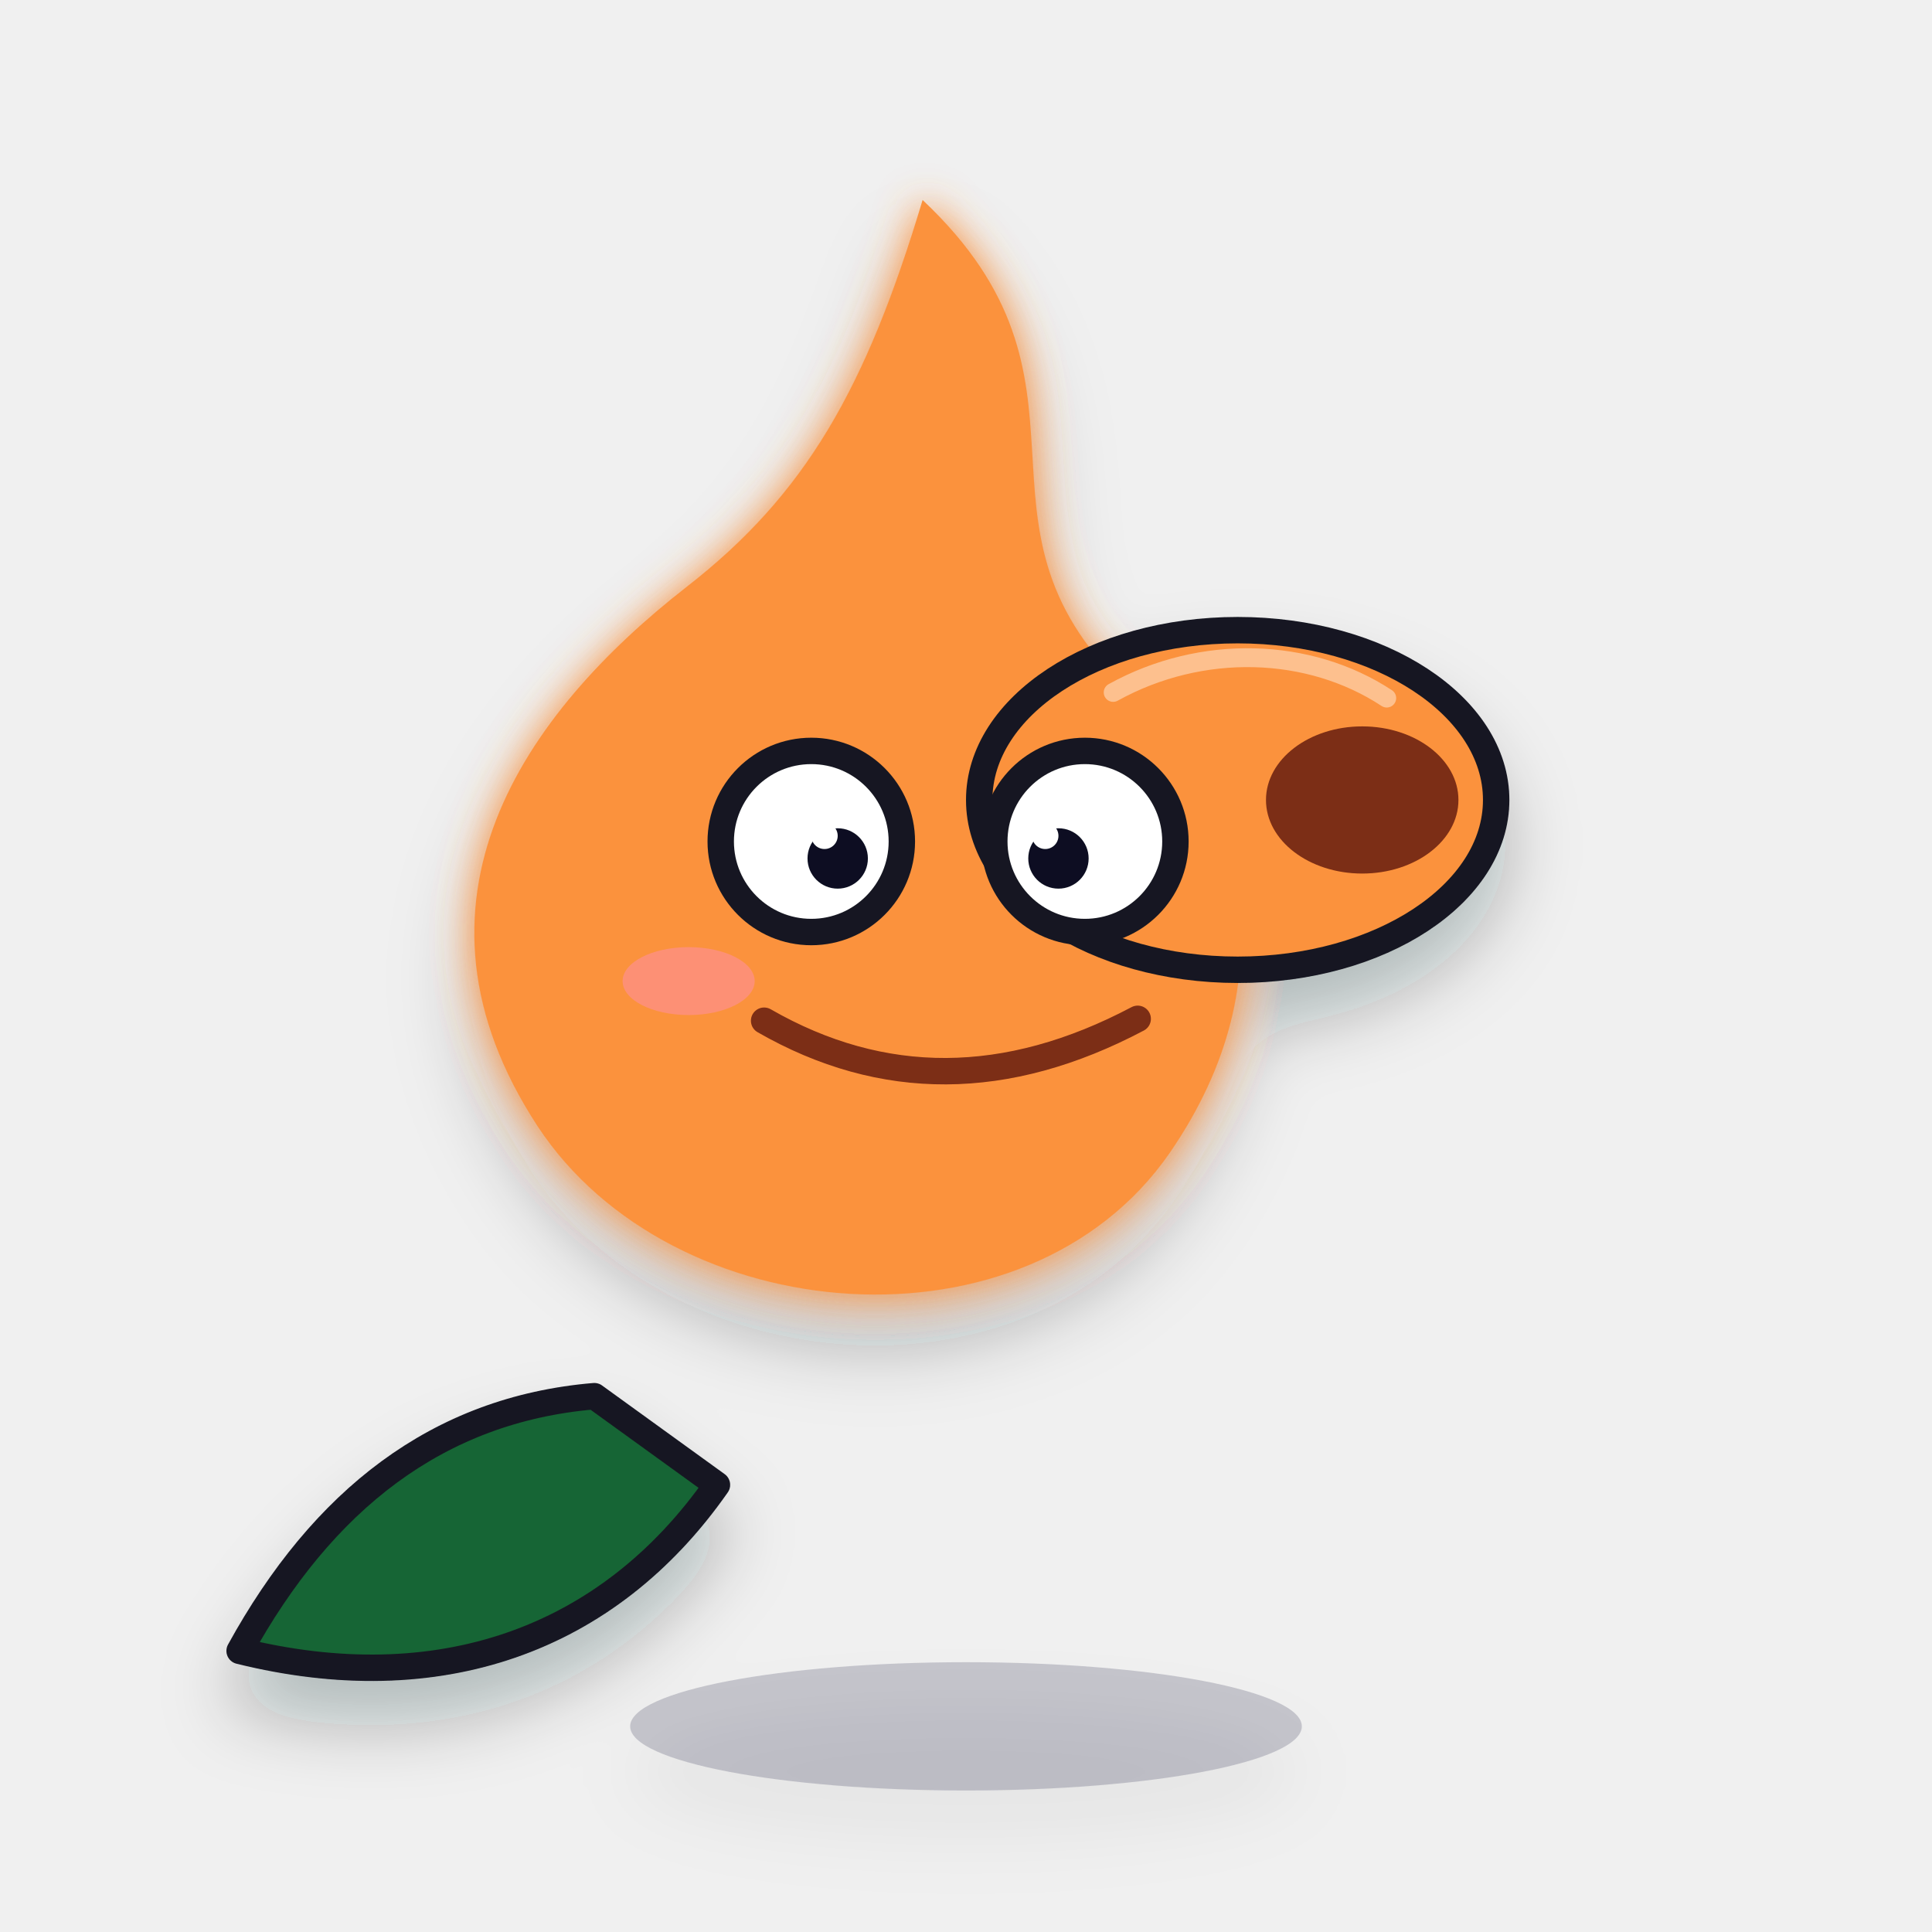
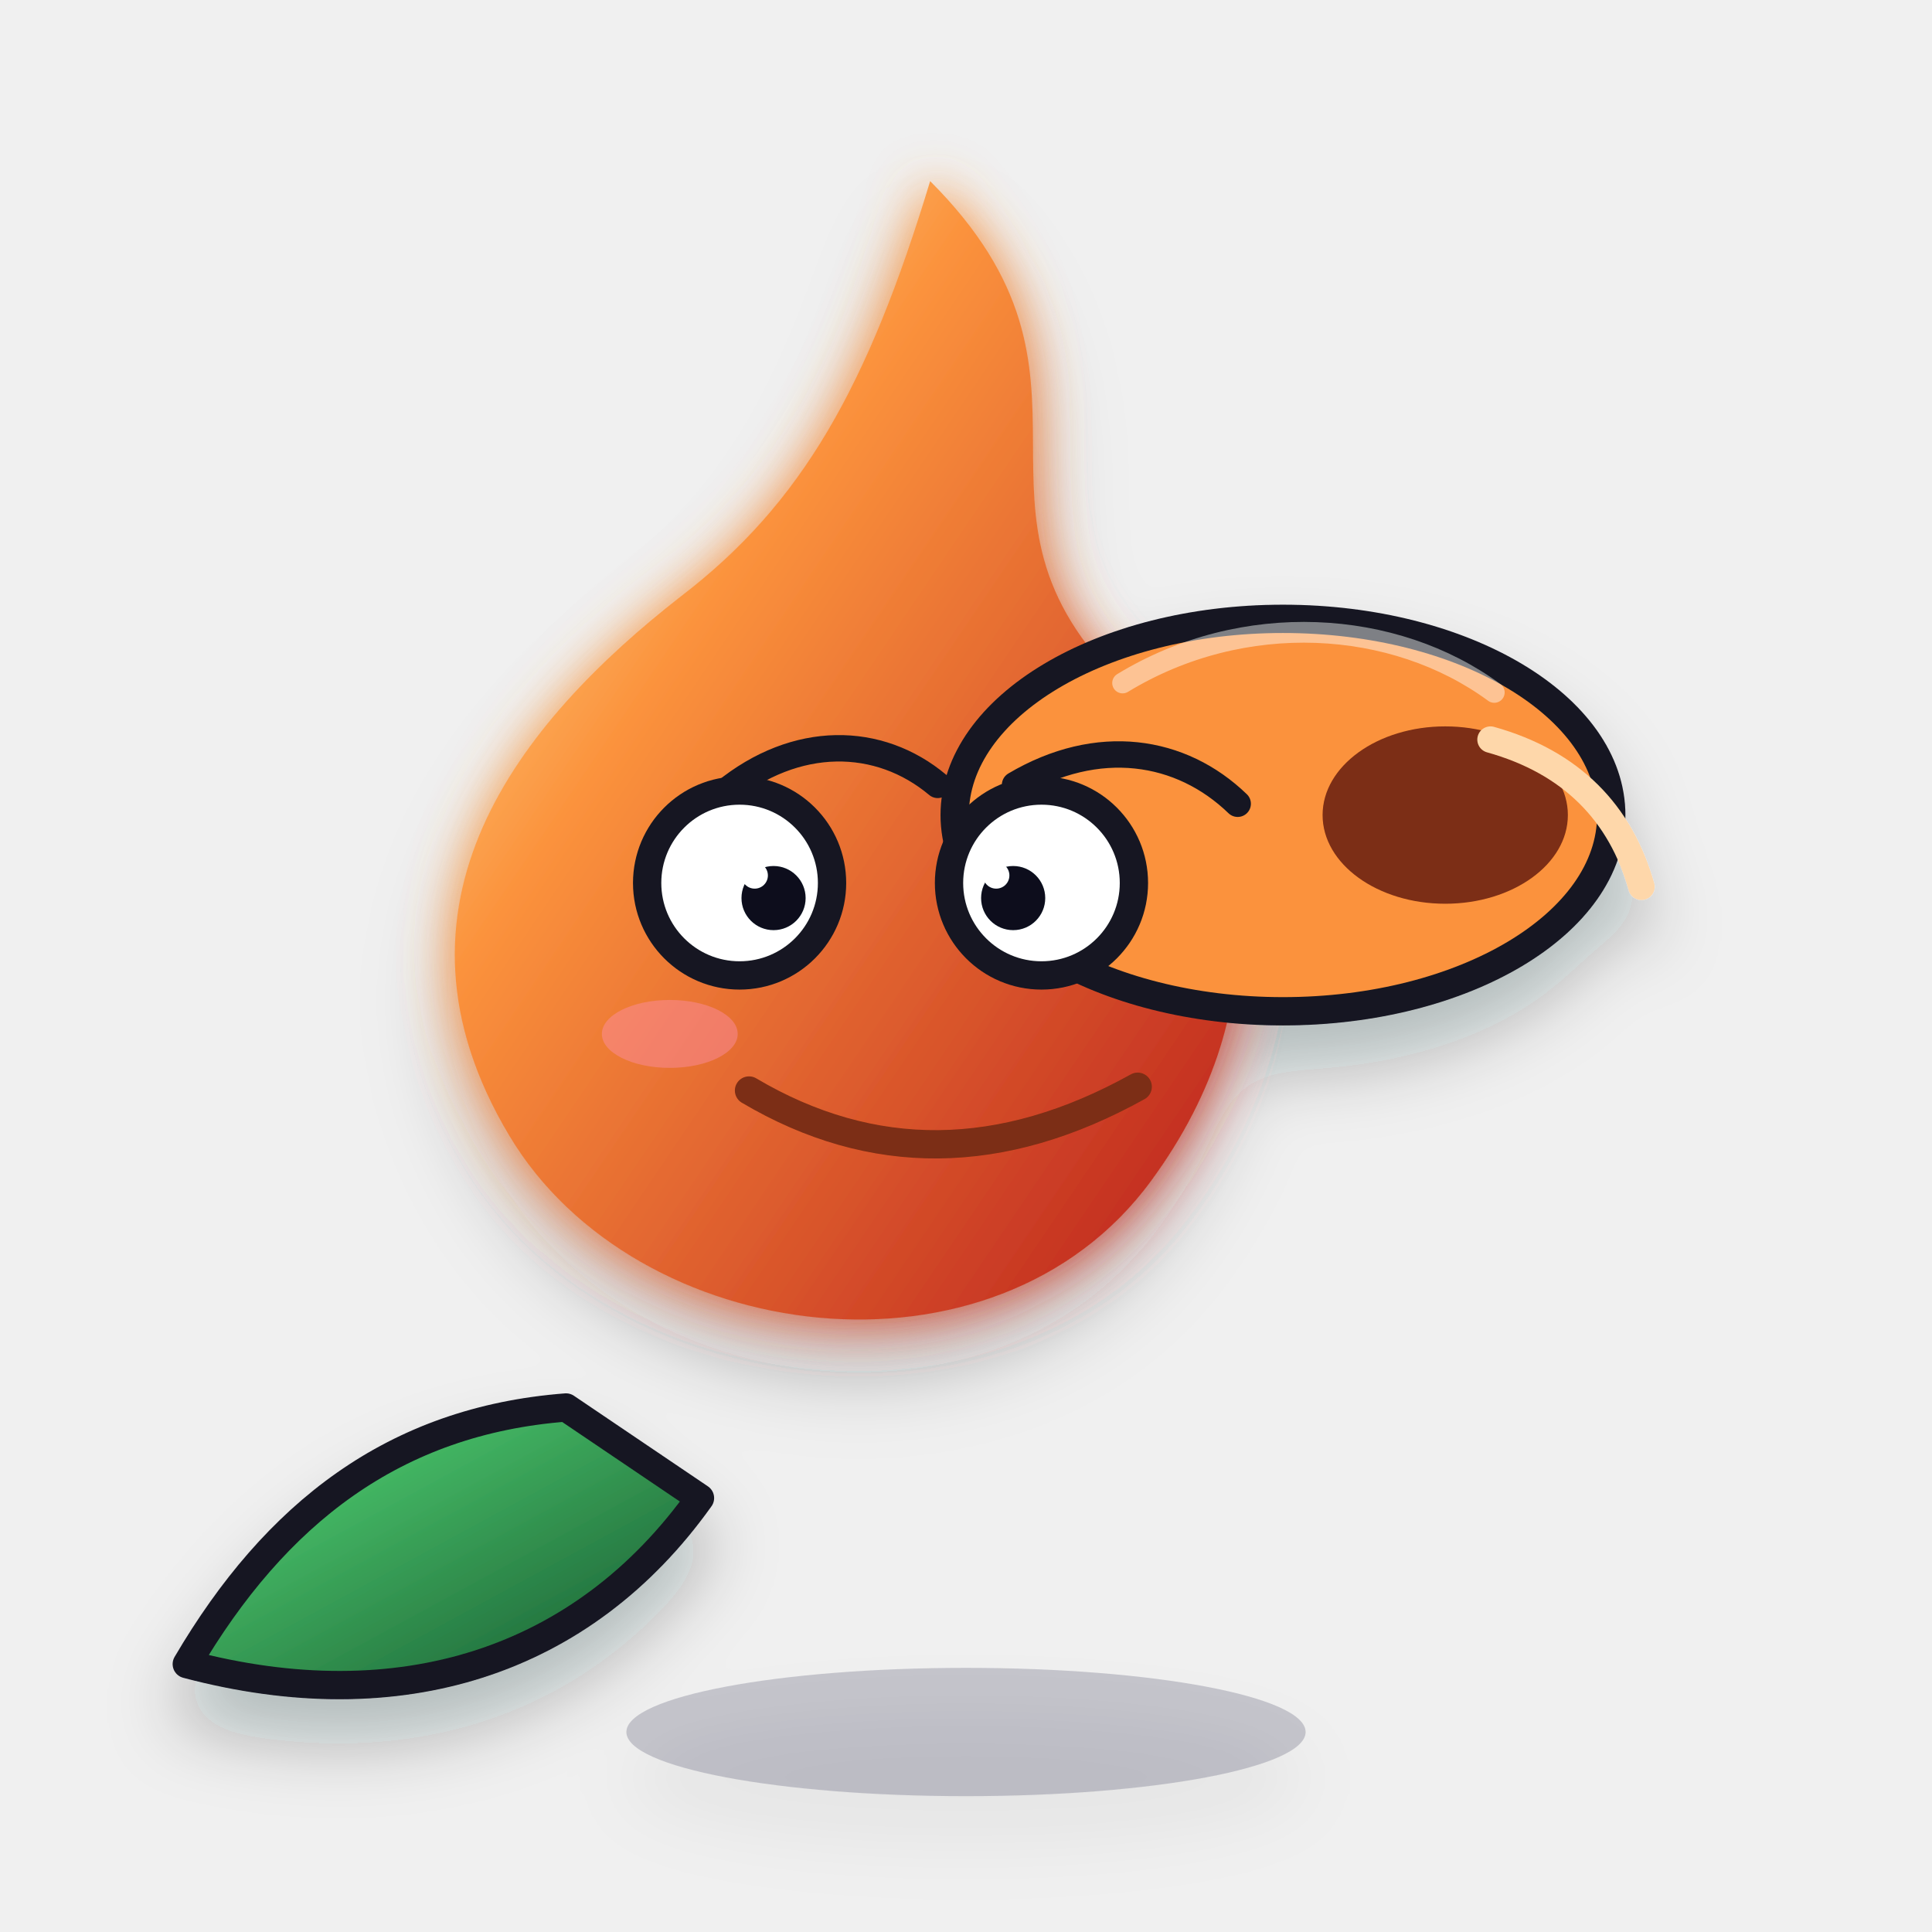
- <svg xmlns="http://www.w3.org/2000/svg" viewBox="0 0 1024 1024" role="img" aria-label="火焰豌豆射手" class="chibi-no-bg premium-detail">
+ <svg xmlns="http://www.w3.org/2000/svg" viewBox="0 0 1024 1024" role="img" aria-label="firepea" class="chibi-no-bg premium-detail official-distinct-plant">
  <defs>
-     <linearGradient id="skin" x1="0" y1="0" x2="1" y2="1">
-       <stop offset="0" stop-color="#f2f0ff" />
-       <stop offset=".55" stop-color="#c8c3e8" />
-       <stop offset="1" stop-color="#928bb6" />
+     <linearGradient id="green" x1="0" y1="0" x2="1" y2="1">
+       <stop offset="0" stop-color="#e4ff9e" />
+       <stop offset=".45" stop-color="#55db63" />
+       <stop offset="1" stop-color="#138243" />
    </linearGradient>
-     <linearGradient id="leaf" x1="0" y1="0" x2="1" y2="1">
-       <stop offset="0" stop-color="#d9f99d" />
-       <stop offset=".5" stop-color="#4ade80" />
-       <stop offset="1" stop-color="#15803d" />
+     <linearGradient id="deepGreen" x1="0" y1="0" x2="1" y2="1">
+       <stop offset="0" stop-color="#58e27b" />
+       <stop offset="1" stop-color="#14532d" />
    </linearGradient>
-     <linearGradient id="gold" x1="0" y1="0" x2="1" y2="1">
-       <stop offset="0" stop-color="#fff1a6" />
-       <stop offset=".6" stop-color="#e0ad4b" />
-       <stop offset="1" stop-color="#9a6227" />
+     <linearGradient id="sun" x1="0" y1="0" x2="1" y2="1">
+       <stop offset="0" stop-color="#fff7ad" />
+       <stop offset=".55" stop-color="#facc15" />
+       <stop offset="1" stop-color="#d97706" />
    </linearGradient>
-     <linearGradient id="robe" x1="0" y1="0" x2="0" y2="1">
-       <stop offset="0" stop-color="#7f8cff" />
-       <stop offset="1" stop-color="#4246ae" />
+     <linearGradient id="nut" x1="0" y1="0" x2="1" y2="1">
+       <stop offset="0" stop-color="#f5d08b" />
+       <stop offset=".55" stop-color="#b7791f" />
+       <stop offset="1" stop-color="#713f12" />
    </linearGradient>
-     <linearGradient id="red" x1="0" y1="0" x2="0" y2="1">
-       <stop offset="0" stop-color="#ff8aa0" />
-       <stop offset="1" stop-color="#8e2440" />
-     </linearGradient>
-     <linearGradient id="blue" x1="0" y1="0" x2="0" y2="1">
-       <stop offset="0" stop-color="#4156c9" />
-       <stop offset="1" stop-color="#202970" />
+     <linearGradient id="fire" x1="0" y1="0" x2="1" y2="1">
+       <stop offset="0" stop-color="#fff7ad" />
+       <stop offset=".35" stop-color="#fb923c" />
+       <stop offset="1" stop-color="#b91c1c" />
    </linearGradient>
    <filter id="shadow" x="-40%" y="-40%" width="180%" height="180%">
      <feDropShadow dx="0" dy="24" stdDeviation="18" flood-color="#111827" flood-opacity=".25" />
    </filter>
    <filter id="glow" x="-80%" y="-80%" width="260%" height="260%">
-       <feGaussianBlur stdDeviation="10" result="b" />
+       <feGaussianBlur stdDeviation="13" result="b" />
      <feMerge>
        <feMergeNode in="b" />
        <feMergeNode in="SourceGraphic" />
      </feMerge>
    </filter>
-     <style>.line{stroke:#171922;stroke-width:14;stroke-linecap:round;stroke-linejoin:round}.thin{stroke:#171922;stroke-width:8;stroke-linecap:round;stroke-linejoin:round}.soft{stroke:#fff;stroke-width:10;stroke-linecap:round;opacity:.42}.float{animation:bob 1.8s ease-in-out infinite alternate;transform-origin:512px 675px}.run{animation:run .72s ease-in-out infinite alternate;transform-origin:512px 700px}.blink{animation:blink 3.4s infinite;transform-origin:center}.shine{animation:shine 1.5s ease-in-out infinite alternate}.cheek{fill:#ff8fb1;opacity:.48}@keyframes bob{from{transform:translateY(7px)}to{transform:translateY(-8px)}}@keyframes run{from{transform:translateY(6px) rotate(-2deg)}to{transform:translateY(-7px) rotate(2deg)}}@keyframes blink{0%,92%,100%{transform:scaleY(1)}95%{transform:scaleY(.12)}}@keyframes shine{from{opacity:.45}to{opacity:1}}</style>
+     <style>.line{stroke:#141821;stroke-width:15;stroke-linecap:round;stroke-linejoin:round}.thin{stroke:#141821;stroke-width:8;stroke-linecap:round;stroke-linejoin:round}.soft{stroke:#fff;stroke-width:11;stroke-linecap:round;opacity:.45}.float{animation:bob 1.8s ease-in-out infinite alternate;transform-origin:512px 720px}.blink{animation:blink 3.4s infinite;transform-origin:center}.shine{animation:shine 1.2s ease-in-out infinite alternate}@keyframes bob{from{transform:translateY(7px)}to{transform:translateY(-8px)}}@keyframes blink{0%,92%,100%{transform:scaleY(1)}95%{transform:scaleY(.12)}}@keyframes shine{from{opacity:.55;transform:scale(.98)}to{opacity:1;transform:scale(1.04)}}</style>
  </defs>
  <g class="float" filter="url(#shadow)">
-     <ellipse cx="512" cy="915" rx="178" ry="34" fill="#0f172a" opacity=".18" />
-     <path class="shine" fill="#fb923c" filter="url(#glow)" d="M489 106c103 97 16 170 107 258 64 62 88 154 24 247-76 110-264 94-335-14-78-119-7-219 79-286 63-49 95-105 125-205z" />
-     <path class="line" fill="#166534" d="M315 740c-83 7-144 55-188 135 105 26 195-5 253-88z" />
-     <ellipse class="line" cx="656" cy="424" rx="137" ry="90" fill="#fb923c" />
-     <ellipse cx="722" cy="424" rx="51" ry="39" fill="#7c2d12" />
-     <path class="soft" fill="none" d="M590 367c47-26 104-24 145 3" />
+     <ellipse cx="512" cy="918" rx="180" ry="34" fill="#0f172a" opacity=".18" />
+     <path class="shine" fill="url(#fire)" filter="url(#glow)" d="M493 96c106 106 5 173 103 268 70 68 83 168 14 262-83 113-273 88-340-24-73-122 5-219 91-286 64-49 99-111 132-220z" />
+     <path class="line" fill="url(#deepGreen)" d="M300 746c-91 7-154 56-201 136 113 30 210-1 272-88z" />
+     <ellipse class="line" cx="680" cy="432" rx="174" ry="104" fill="#fb923c" />
+     <ellipse cx="766" cy="432" rx="65" ry="47" fill="#7c2d12" />
+     <path class="soft" fill="none" d="M595 362c64-39 144-34 197 5" />
+     <path d="M384 420c38-31 82-30 113-4M538 416c44-26 88-19 118 10" fill="none" stroke="#141821" stroke-width="14" stroke-linecap="round" />
    <g class="blink">
-       <circle class="line" cx="430" cy="446" r="48" fill="#fff" />
-       <circle class="line" cx="575" cy="446" r="48" fill="#fff" />
-       <circle cx="444" cy="455" r="16" fill="#0b1020" />
-       <circle cx="561" cy="455" r="16" fill="#0b1020" />
-       <circle cx="437" cy="443" r="7" fill="#fff" />
-       <circle cx="554" cy="443" r="7" fill="#fff" />
+       <circle class="line" cx="392" cy="468" r="49" fill="#fff" />
+       <circle class="line" cx="552" cy="468" r="49" fill="#fff" />
+       <circle cx="410" cy="476" r="17" fill="#07111f" />
+       <circle cx="537" cy="476" r="17" fill="#07111f" />
+       <circle cx="400" cy="464" r="7" fill="#fff" />
+       <circle cx="528" cy="464" r="7" fill="#fff" />
    </g>
-     <ellipse class="cheek" cx="365" cy="520" rx="35" ry="18" />
-     <path d="M405 541q94 54 198-1" fill="none" stroke="#7c2d12" stroke-width="14" stroke-linecap="round" />
+     <ellipse cx="355" cy="548" rx="36" ry="18" fill="#ff8fb1" opacity=".42" />
+     <path d="M397 578q98 58 206-2" fill="none" stroke="#7c2d12" stroke-width="15" stroke-linecap="round" />
+     <path class="shine" d="M790 392c43 12 69 39 80 78" fill="none" stroke="#fed7aa" stroke-width="14" stroke-linecap="round" />
  </g>
</svg>
